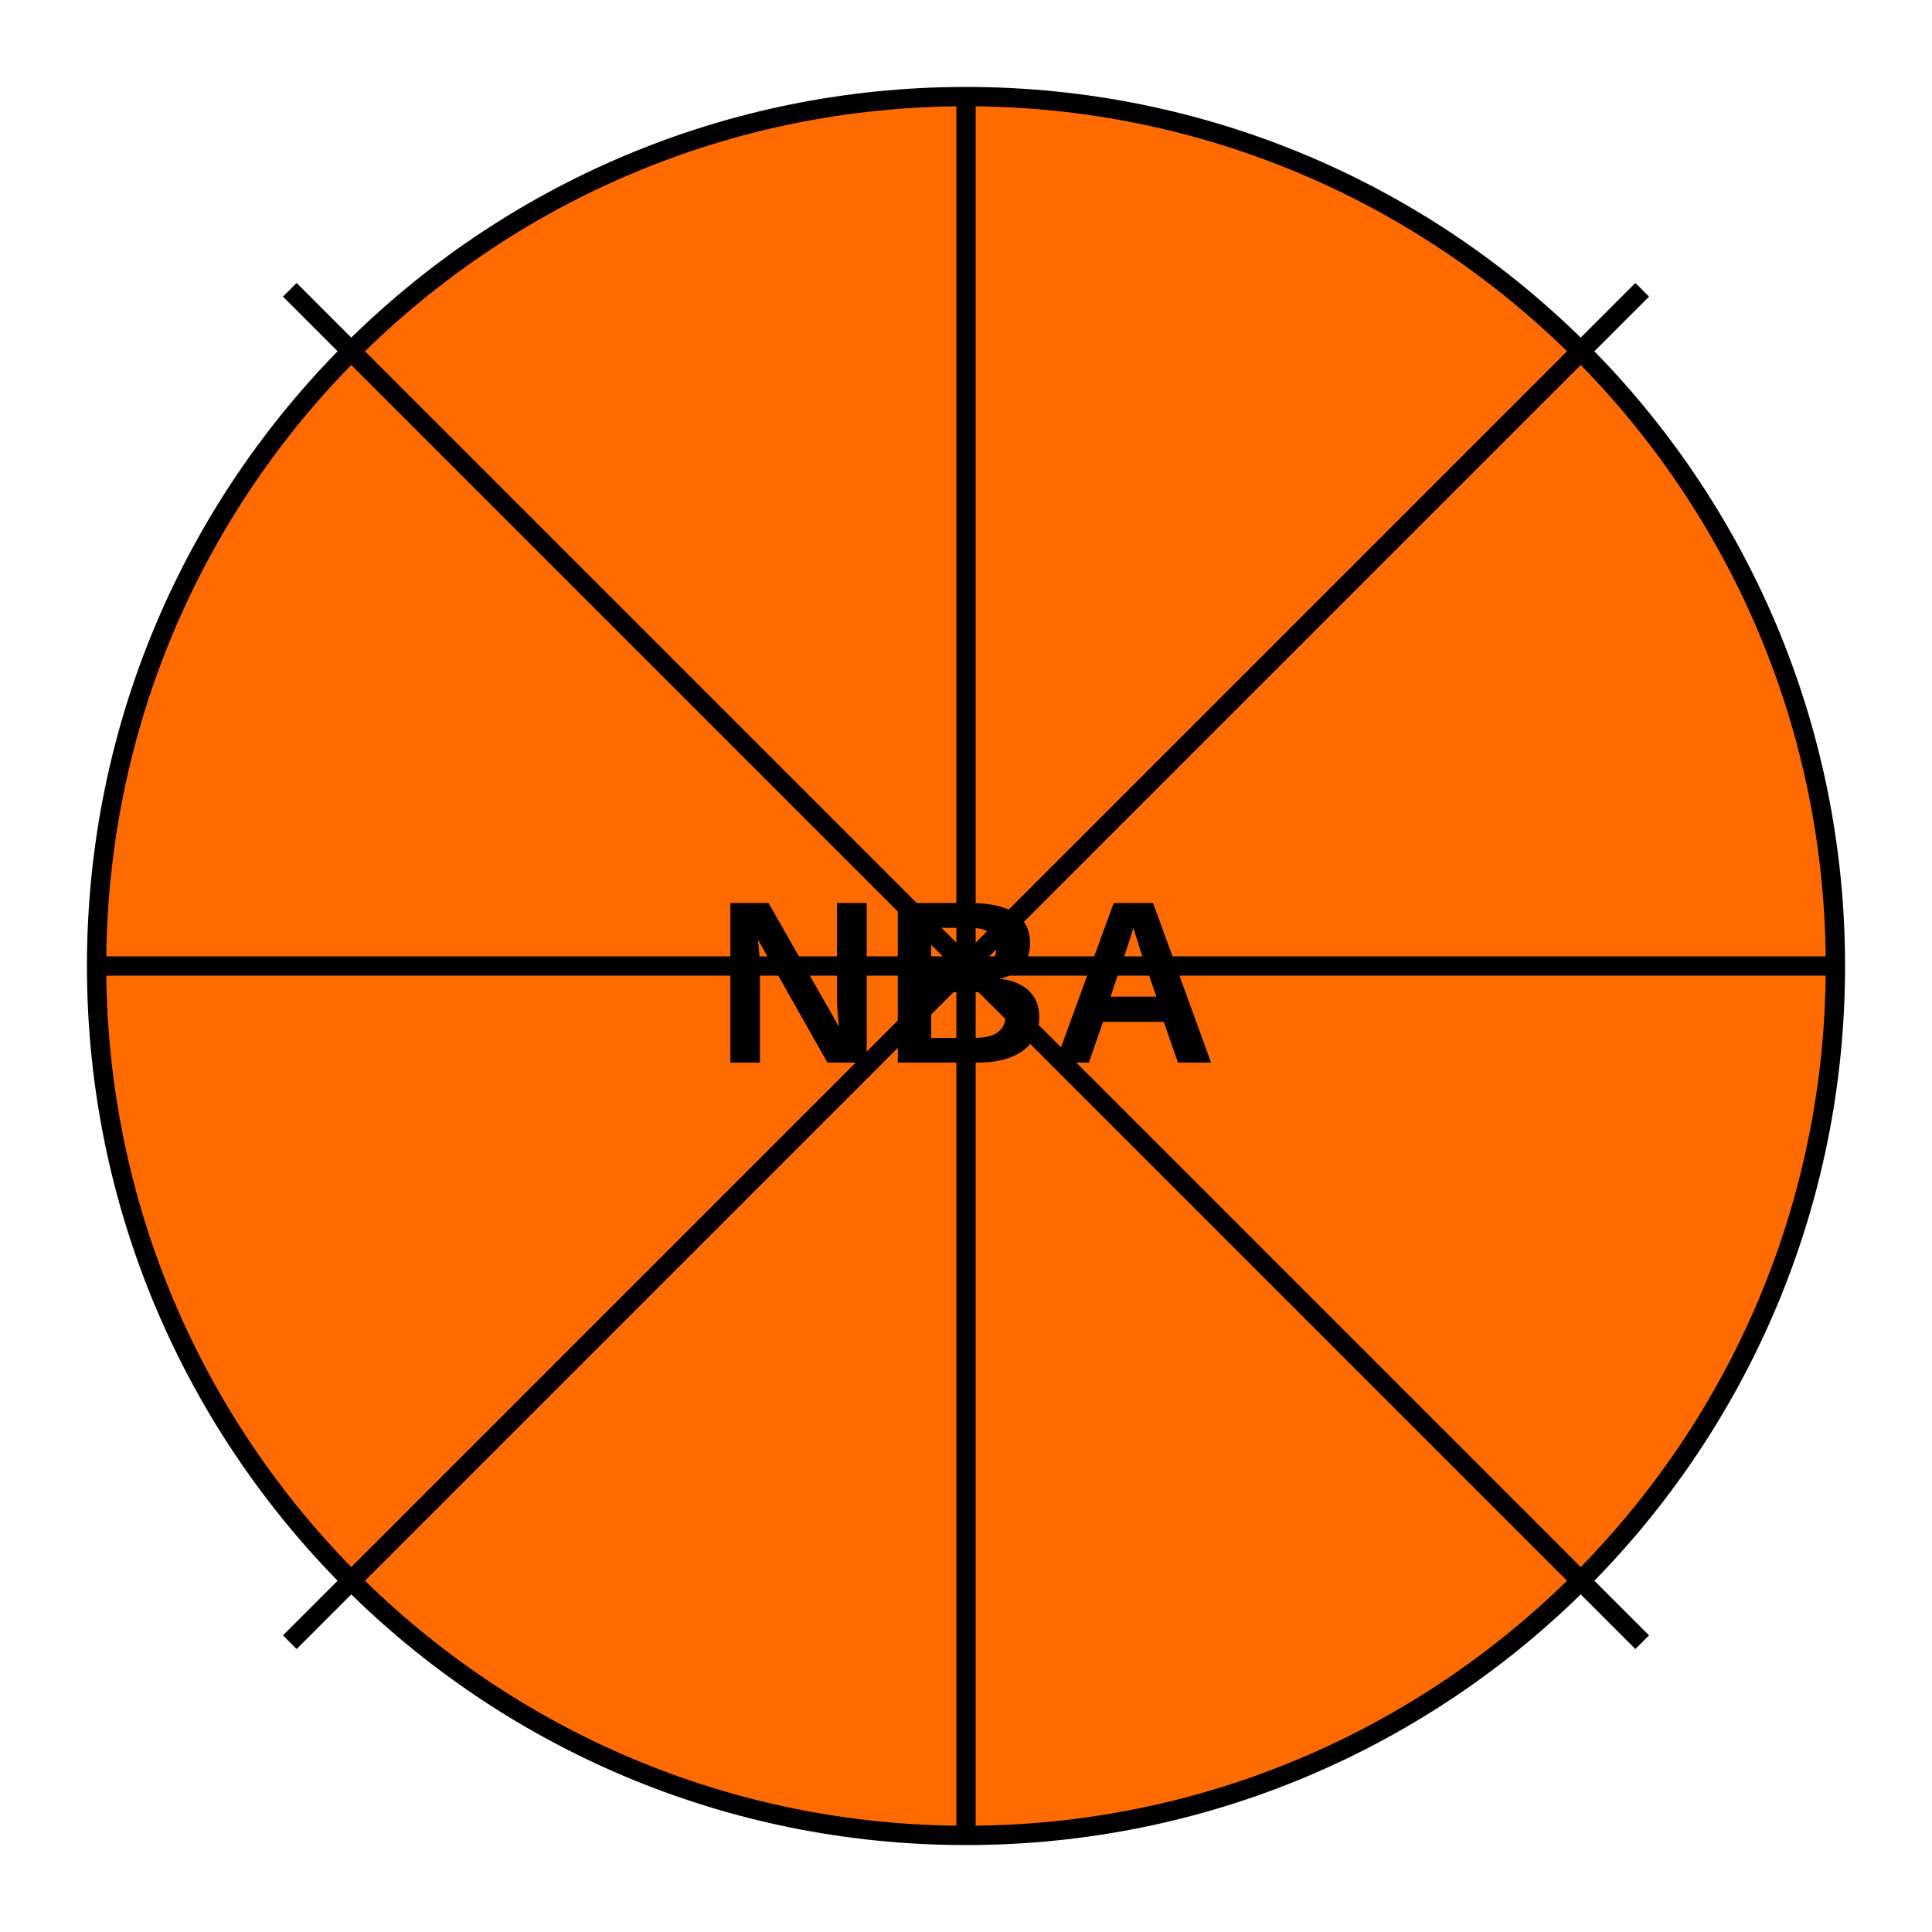
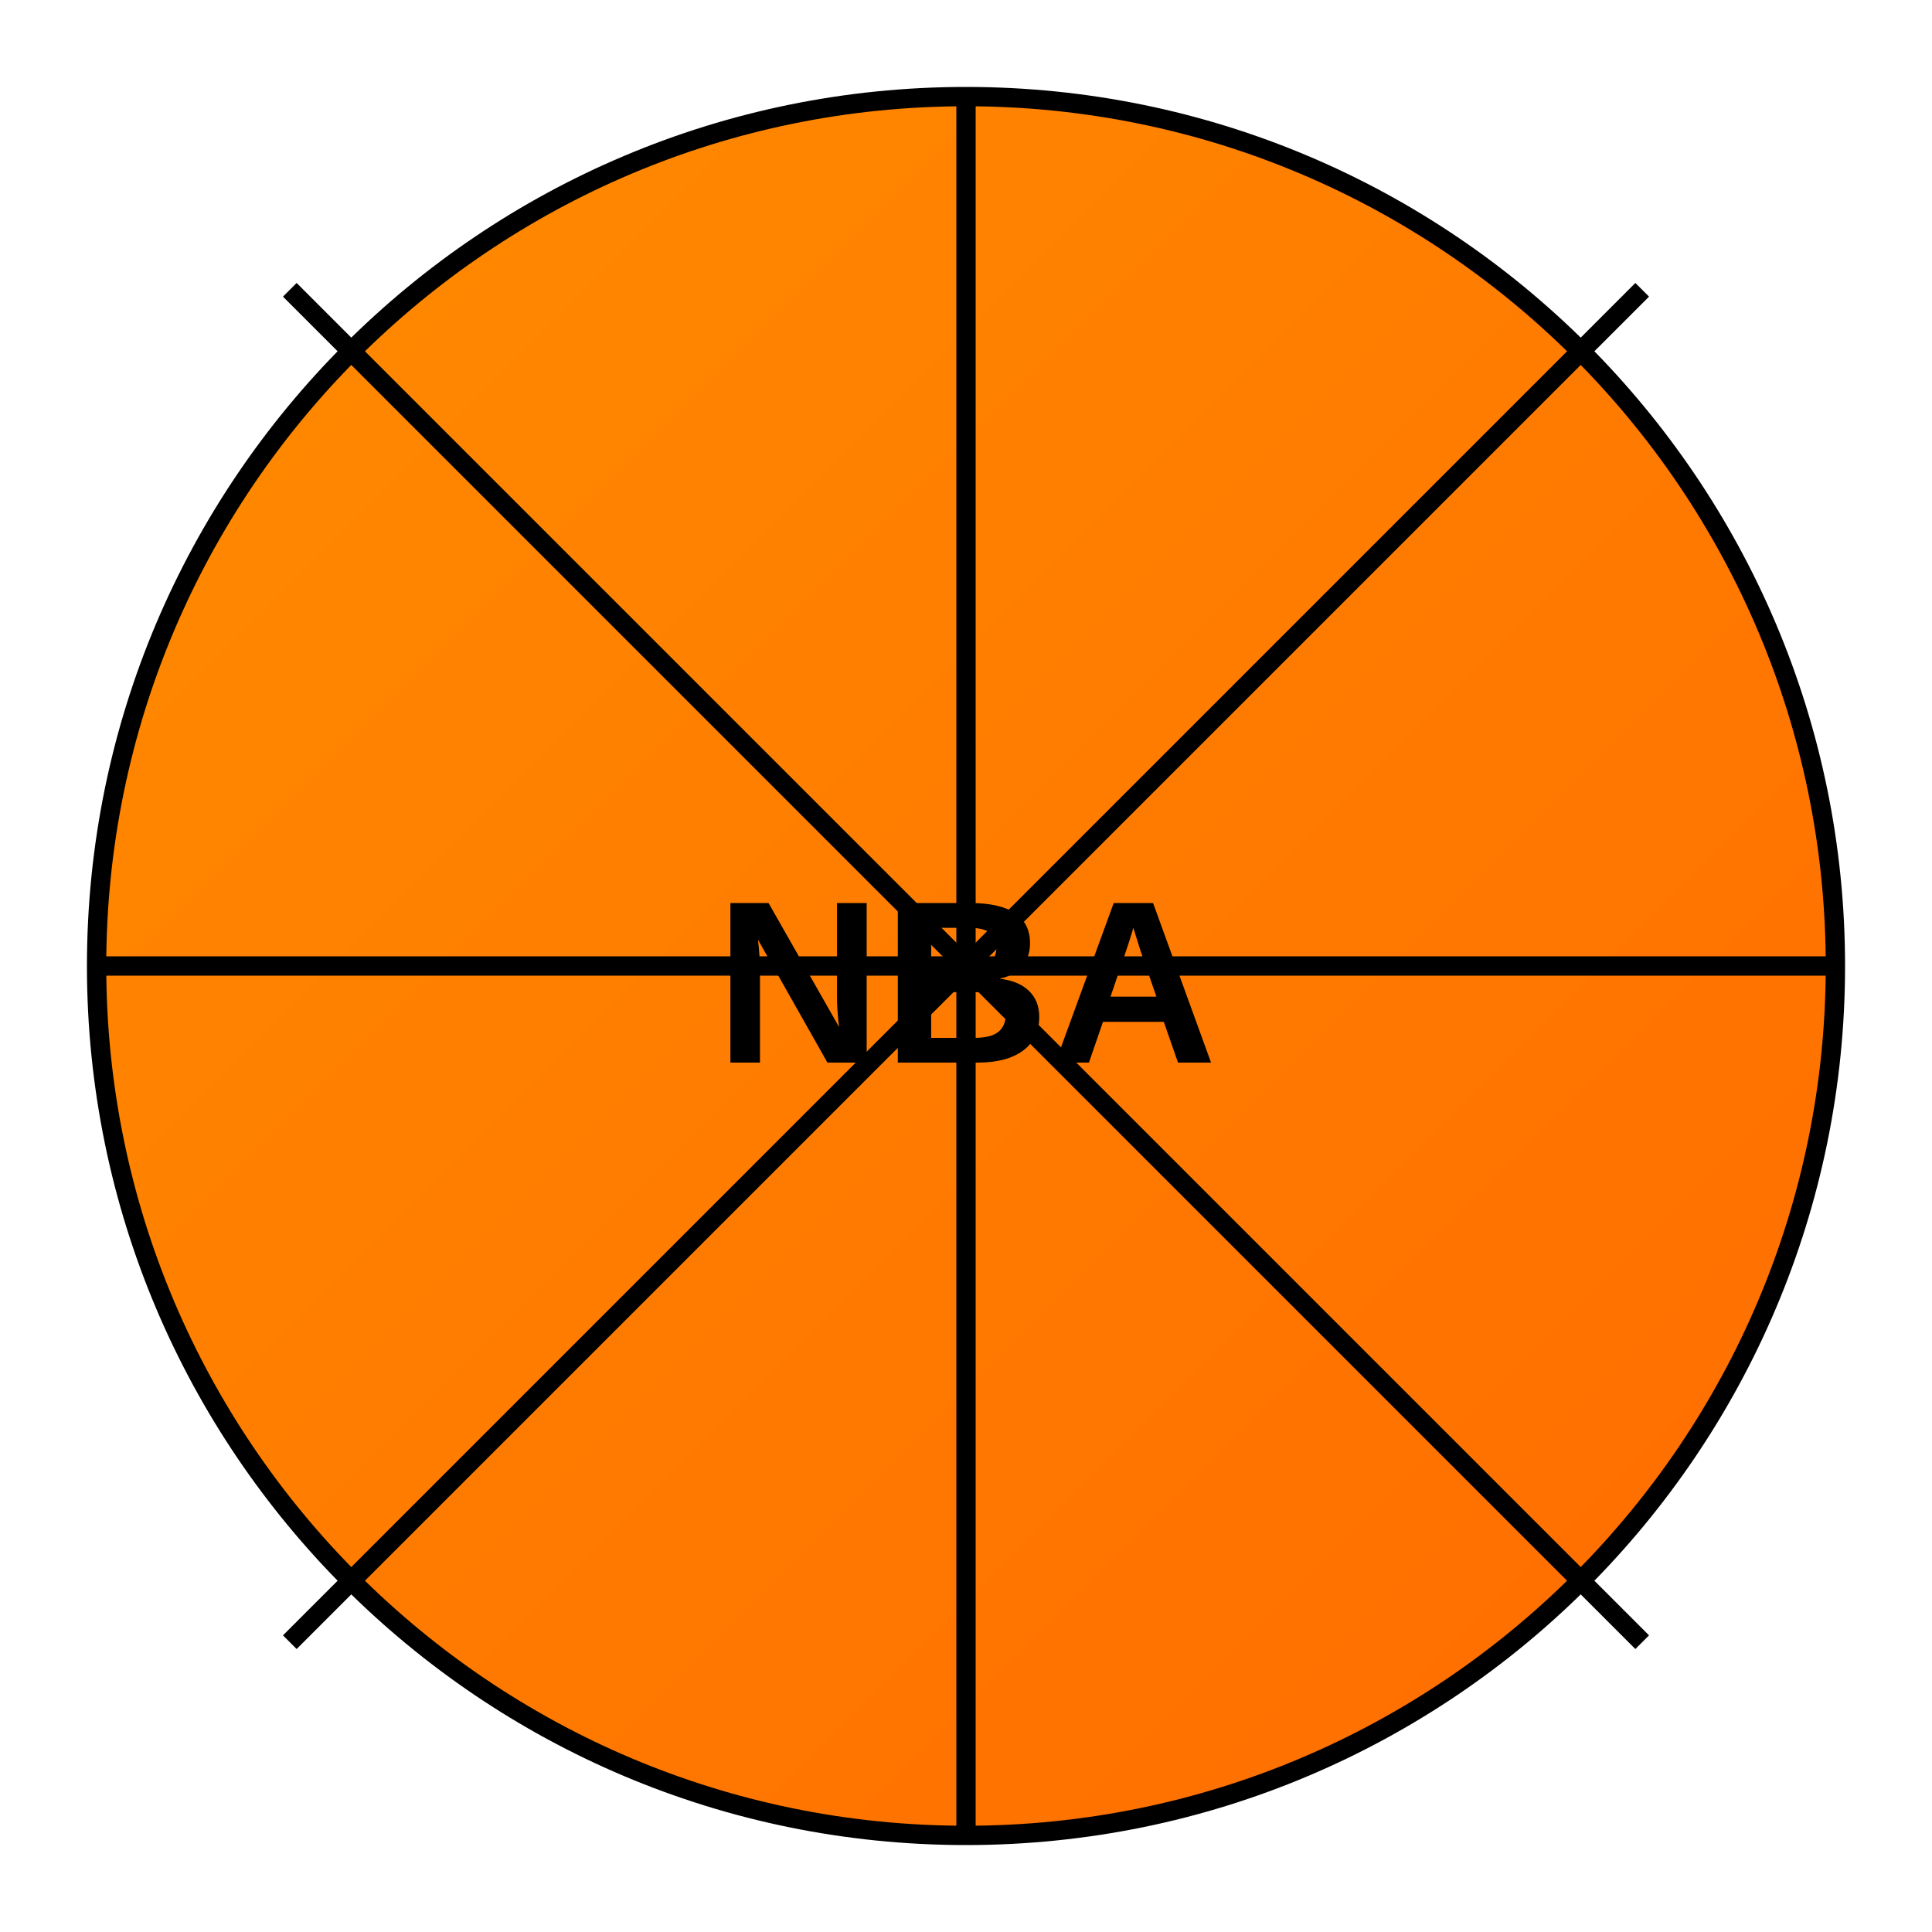
<svg xmlns="http://www.w3.org/2000/svg" width="200" height="200" viewBox="0 0 200 200">
-   <circle cx="100" cy="100" r="90" fill="#FF6B00" stroke="#000" stroke-width="2" />
-   <path d="M100 10 L100 190" stroke="#000" stroke-width="2" />
-   <path d="M10 100 L190 100" stroke="#000" stroke-width="2" />
-   <path d="M30 30 L170 170" stroke="#000" stroke-width="2" />
-   <path d="M30 170 L170 30" stroke="#000" stroke-width="2" />
+   <defs>
+     <linearGradient id="orange-gradient" x1="0%" y1="0%" x2="100%" y2="100%">
+       <stop offset="0%" style="stop-color:#FF8C00;stop-opacity:1" />
+       <stop offset="100%" style="stop-color:#FF6B00;stop-opacity:1" />
+     </linearGradient>
+   </defs>
+   <circle cx="100" cy="100" r="90" fill="url(#orange-gradient)" stroke="#000" stroke-width="2" />
+   <g>
+     <path d="M100 10 L100 190" stroke="#000" stroke-width="2" />
+     <path d="M10 100 L190 100" stroke="#000" stroke-width="2" />
+     <path d="M30 30 L170 170" stroke="#000" stroke-width="2" />
+     <path d="M30 170 L170 30" stroke="#000" stroke-width="2" />
+   </g>
  <text x="100" y="110" font-family="Arial, sans-serif" font-size="24" font-weight="bold" text-anchor="middle" fill="#000">NBA</text>
</svg>
